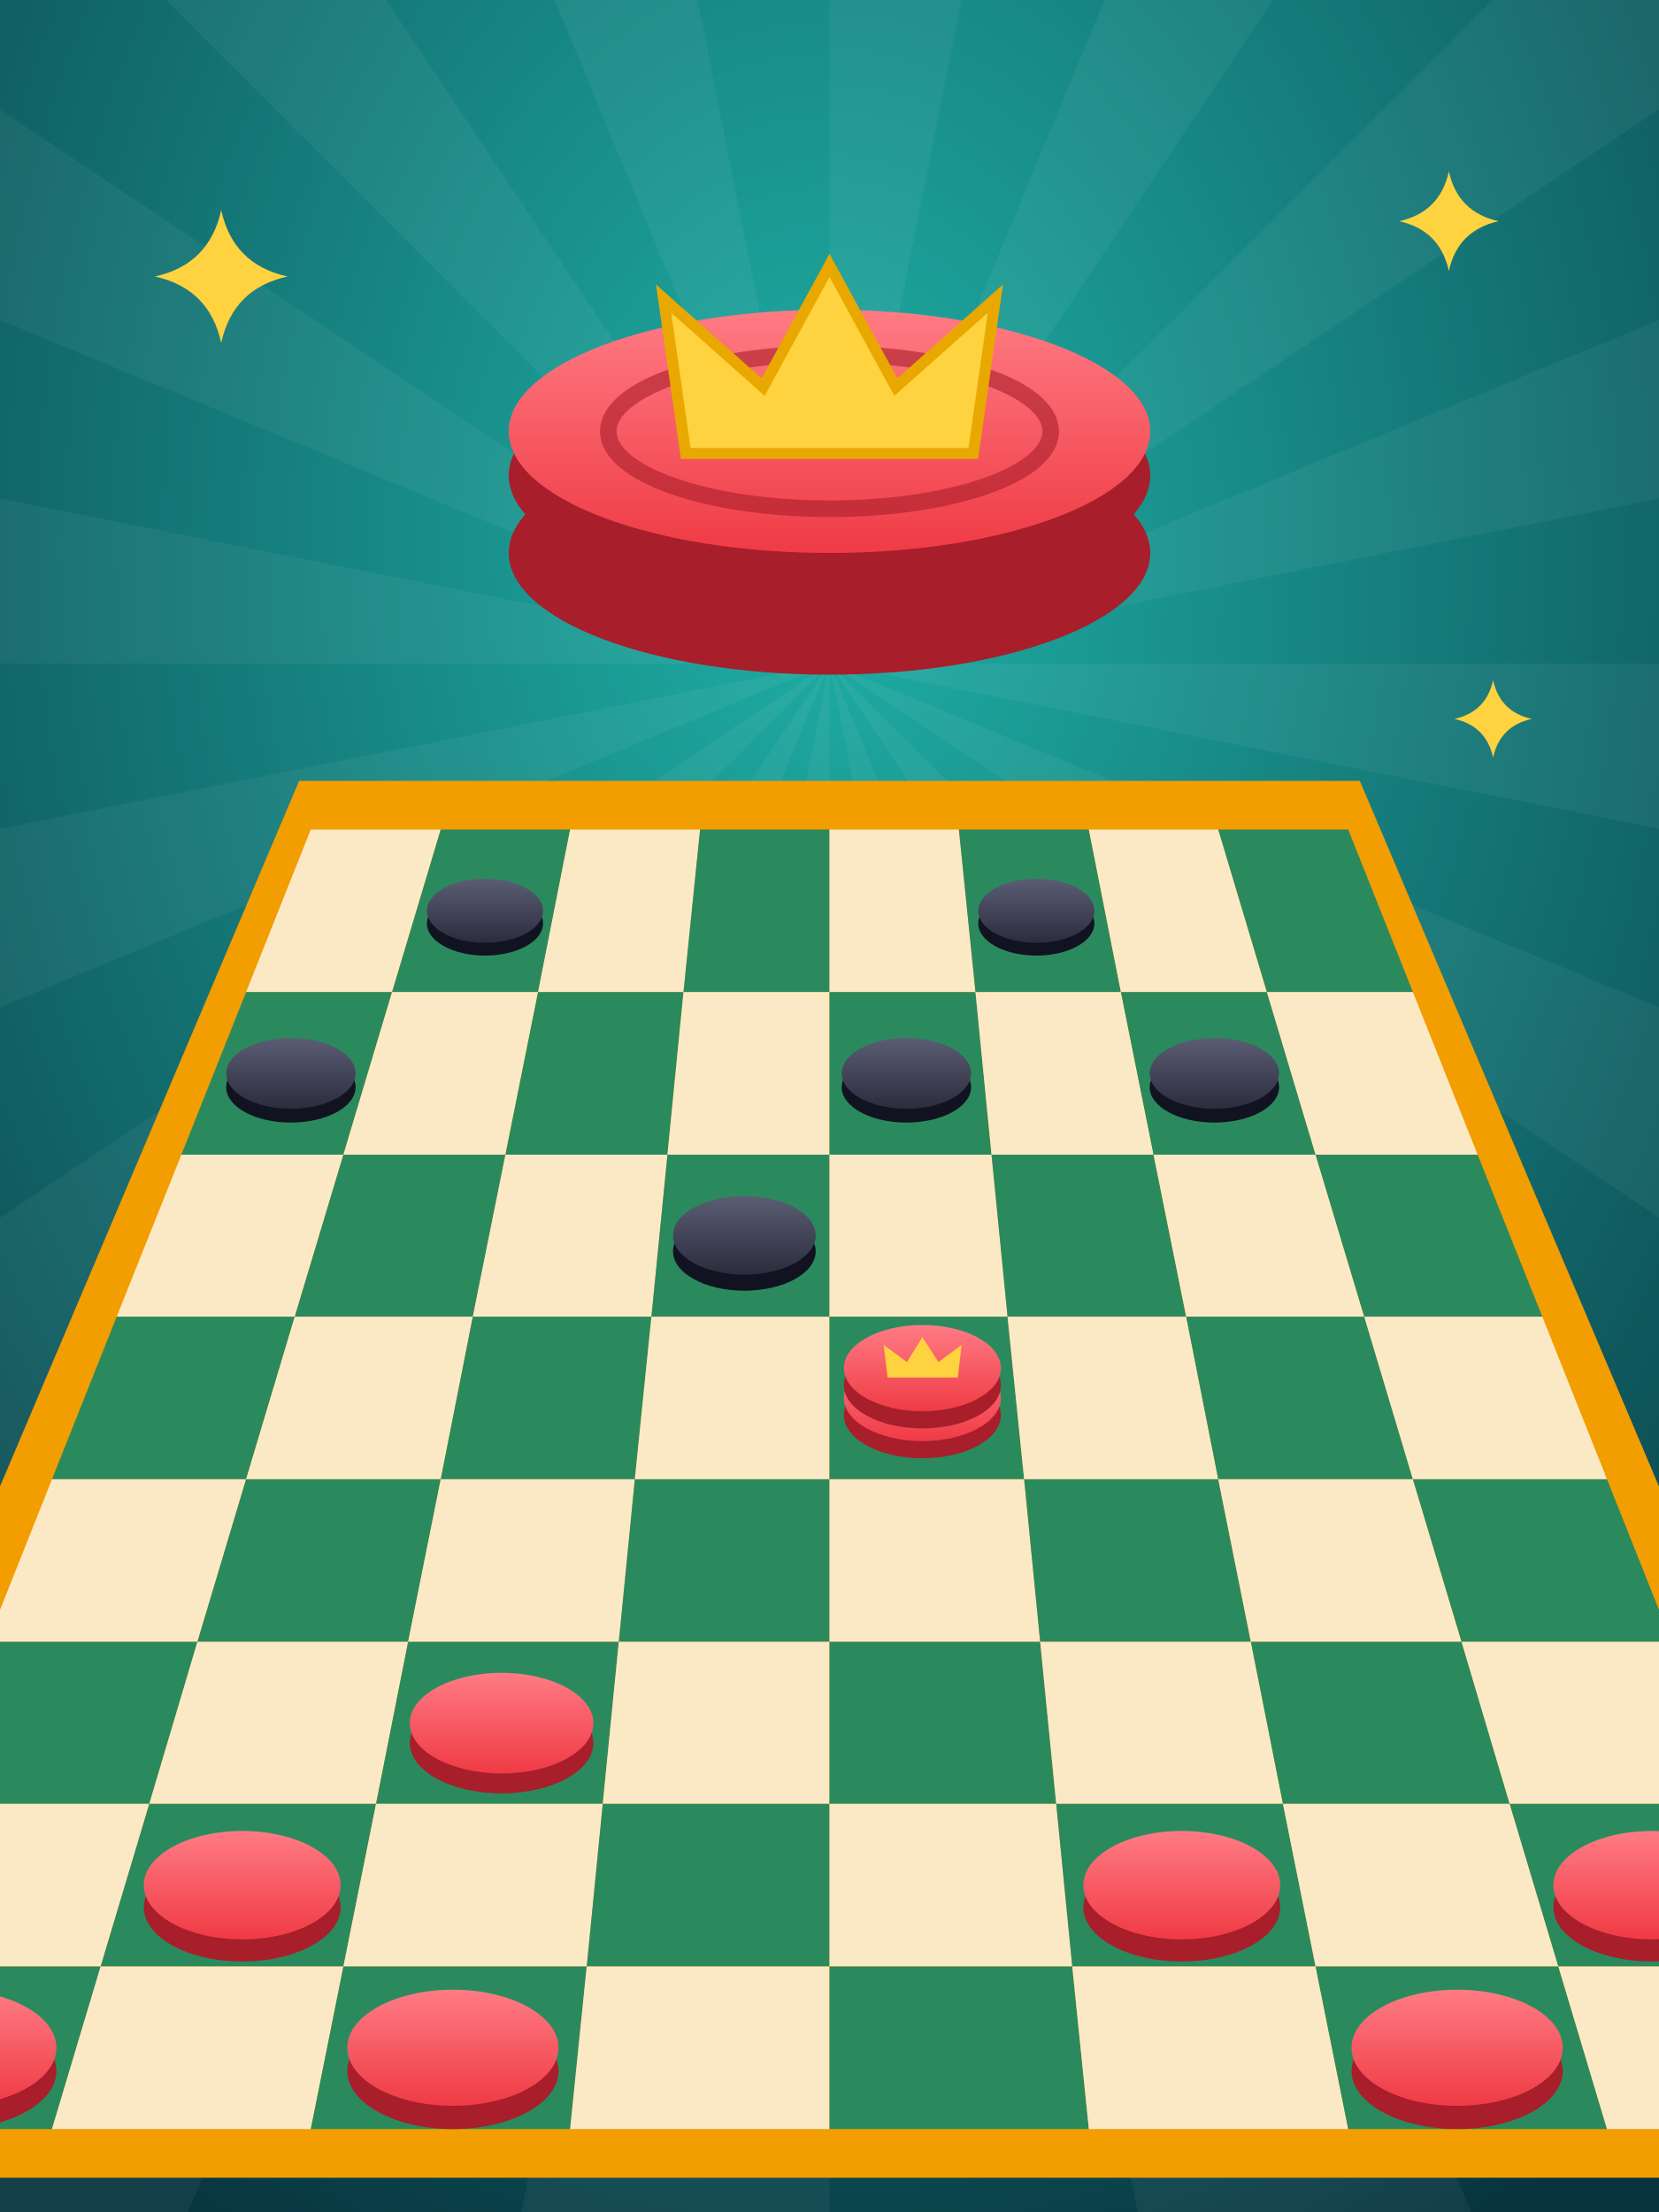
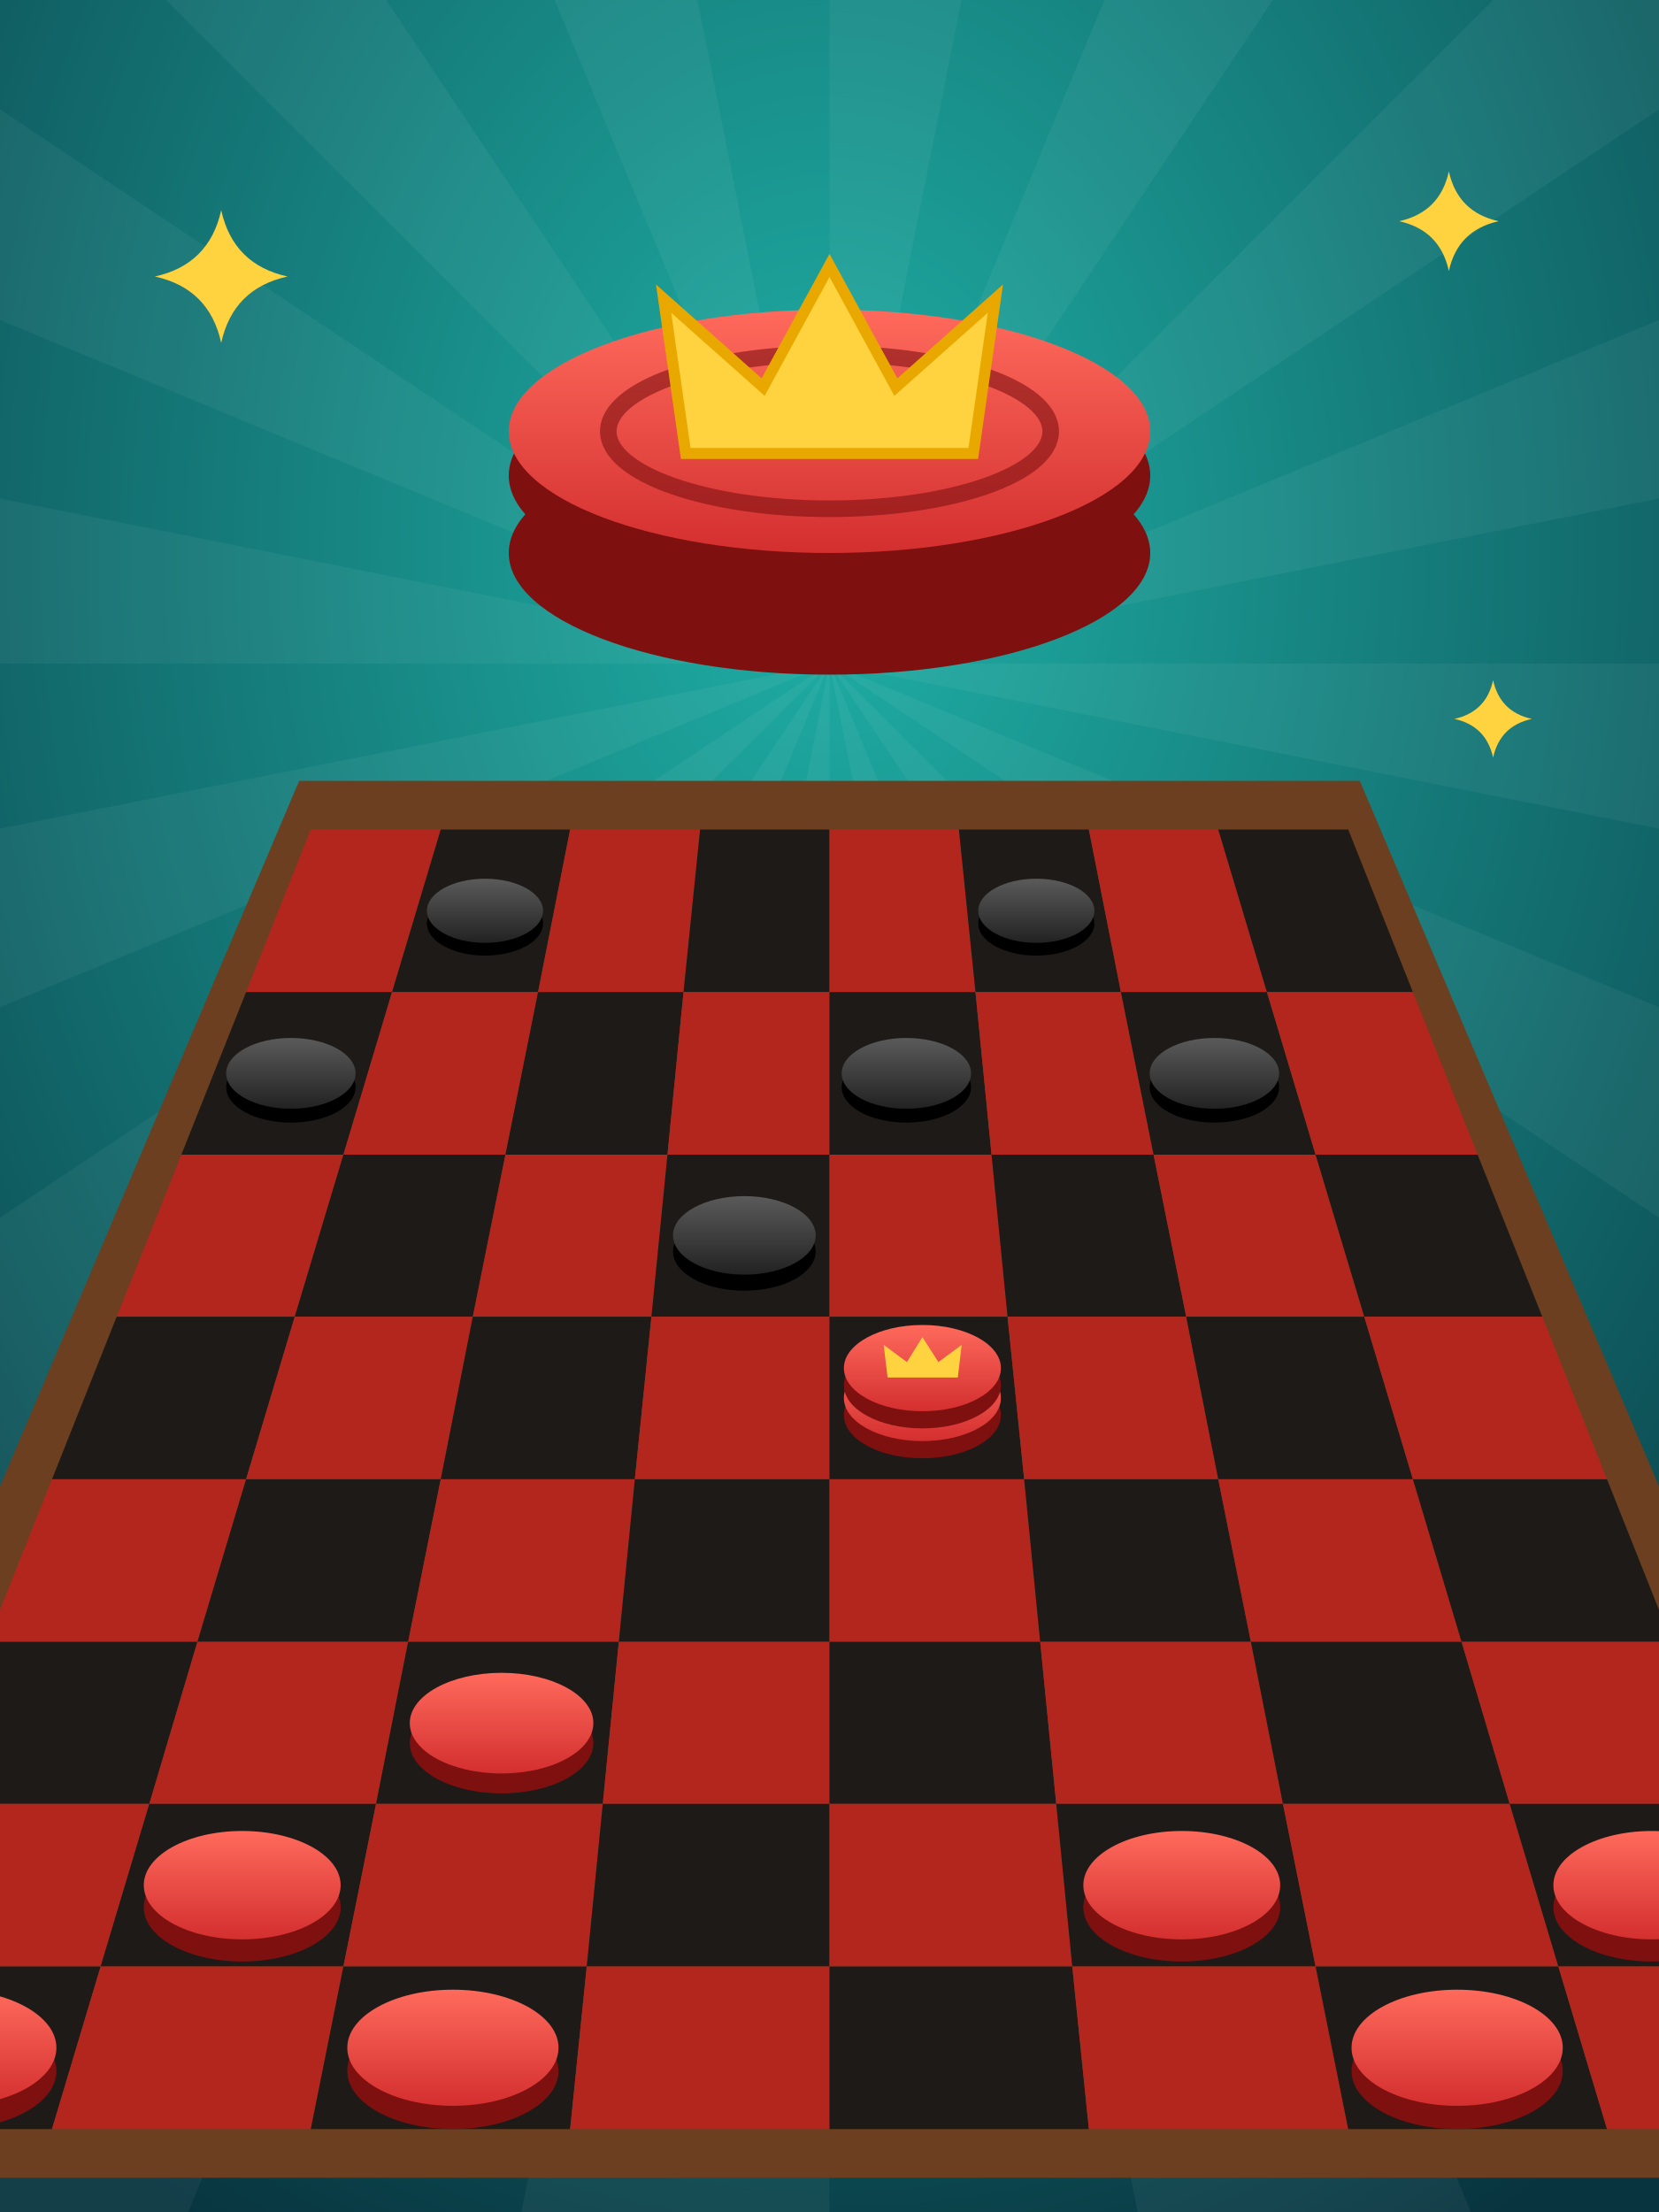
<svg xmlns="http://www.w3.org/2000/svg" viewBox="0 0 300 400" width="300" height="400">
  <defs>
    <radialGradient id="g" cx="50%" cy="25%" r="85%">
      <stop offset="0" stop-color="#1fb0a6" />
      <stop offset="1" stop-color="#08343f" />
    </radialGradient>
    <linearGradient id="r" x1="0" y1="0" x2="0" y2="1">
-       <stop offset="0" stop-color="#ff7b84" />
-       <stop offset="1" stop-color="#ef3b45" />
+       <stop offset="0" stop-color="#ff6a5c" />
+       <stop offset="1" stop-color="#d32f2f" />
    </linearGradient>
    <linearGradient id="k" x1="0" y1="0" x2="0" y2="1">
-       <stop offset="0" stop-color="#5b5d74" />
-       <stop offset="1" stop-color="#2b2c3d" />
+       <stop offset="0" stop-color="#5a5a5a" />
+       <stop offset="1" stop-color="#222222" />
    </linearGradient>
  </defs>
  <rect width="300" height="400" fill="url(#g)" />
  <path d="M150,120 L750.0,120.0 L738.5,237.1Z" fill="#ffffff" opacity="0.05" />
  <path d="M150,120 L704.3,349.6 L648.9,453.3Z" fill="#ffffff" opacity="0.05" />
  <path d="M150,120 L574.3,544.3 L483.3,618.9Z" fill="#ffffff" opacity="0.05" />
  <path d="M150,120 L379.6,674.3 L267.1,708.5Z" fill="#ffffff" opacity="0.05" />
  <path d="M150,120 L150.0,720.0 L32.9,708.5Z" fill="#ffffff" opacity="0.05" />
  <path d="M150,120 L-79.6,674.3 L-183.3,618.9Z" fill="#ffffff" opacity="0.05" />
  <path d="M150,120 L-274.3,544.3 L-348.9,453.3Z" fill="#ffffff" opacity="0.05" />
  <path d="M150,120 L-404.3,349.6 L-438.5,237.1Z" fill="#ffffff" opacity="0.05" />
  <path d="M150,120 L-450.0,120.0 L-438.5,2.9Z" fill="#ffffff" opacity="0.05" />
  <path d="M150,120 L-404.3,-109.6 L-348.9,-213.3Z" fill="#ffffff" opacity="0.05" />
  <path d="M150,120 L-274.3,-304.3 L-183.3,-378.9Z" fill="#ffffff" opacity="0.05" />
  <path d="M150,120 L-79.6,-434.3 L32.9,-468.5Z" fill="#ffffff" opacity="0.05" />
  <path d="M150,120 L150.0,-480.0 L267.1,-468.5Z" fill="#ffffff" opacity="0.05" />
  <path d="M150,120 L379.6,-434.3 L483.3,-378.9Z" fill="#ffffff" opacity="0.05" />
  <path d="M150,120 L574.3,-304.3 L648.9,-213.3Z" fill="#ffffff" opacity="0.05" />
  <path d="M150,120 L704.3,-109.6 L738.5,2.9Z" fill="#ffffff" opacity="0.05" />
-   <polygon points="54.1,141.2 245.9,141.2 353.0,393.8 -53.0,393.8" fill="#f29d00" />
-   <polygon points="56.2,150.0 79.7,150.0 70.9,179.4 44.5,179.4" fill="#fbe9c6" />
-   <polygon points="79.7,150.0 103.1,150.0 97.3,179.4 70.9,179.4" fill="#2a8a5e" />
-   <polygon points="103.1,150.0 126.6,150.0 123.6,179.4 97.3,179.4" fill="#fbe9c6" />
-   <polygon points="126.6,150.0 150.0,150.0 150.0,179.4 123.6,179.4" fill="#2a8a5e" />
-   <polygon points="150.0,150.0 173.4,150.0 176.4,179.4 150.0,179.4" fill="#fbe9c6" />
-   <polygon points="173.4,150.0 196.9,150.0 202.7,179.4 176.4,179.4" fill="#2a8a5e" />
-   <polygon points="196.9,150.0 220.3,150.0 229.1,179.4 202.7,179.4" fill="#fbe9c6" />
-   <polygon points="220.3,150.0 243.8,150.0 255.5,179.4 229.1,179.4" fill="#2a8a5e" />
-   <polygon points="44.5,179.4 70.9,179.4 62.1,208.8 32.8,208.8" fill="#2a8a5e" />
-   <polygon points="70.9,179.4 97.3,179.4 91.4,208.8 62.1,208.8" fill="#fbe9c6" />
-   <polygon points="97.3,179.4 123.6,179.4 120.7,208.8 91.4,208.8" fill="#2a8a5e" />
-   <polygon points="123.6,179.4 150.0,179.4 150.0,208.8 120.7,208.8" fill="#fbe9c6" />
-   <polygon points="150.0,179.4 176.4,179.4 179.3,208.8 150.0,208.8" fill="#2a8a5e" />
-   <polygon points="176.4,179.4 202.7,179.4 208.6,208.8 179.3,208.8" fill="#fbe9c6" />
-   <polygon points="202.7,179.4 229.1,179.4 237.9,208.8 208.6,208.8" fill="#2a8a5e" />
-   <polygon points="229.1,179.4 255.5,179.4 267.2,208.8 237.9,208.8" fill="#fbe9c6" />
-   <polygon points="32.8,208.8 62.1,208.8 53.3,238.1 21.1,238.1" fill="#fbe9c6" />
-   <polygon points="62.1,208.8 91.4,208.8 85.5,238.1 53.3,238.1" fill="#2a8a5e" />
-   <polygon points="91.4,208.8 120.7,208.8 117.8,238.1 85.5,238.1" fill="#fbe9c6" />
-   <polygon points="120.7,208.8 150.0,208.8 150.0,238.1 117.8,238.1" fill="#2a8a5e" />
-   <polygon points="150.0,208.8 179.3,208.8 182.2,238.1 150.0,238.1" fill="#fbe9c6" />
-   <polygon points="179.3,208.8 208.6,208.8 214.5,238.1 182.2,238.1" fill="#2a8a5e" />
-   <polygon points="208.6,208.8 237.9,208.8 246.7,238.1 214.5,238.1" fill="#fbe9c6" />
-   <polygon points="237.9,208.8 267.2,208.8 278.9,238.1 246.7,238.1" fill="#2a8a5e" />
-   <polygon points="21.1,238.1 53.3,238.1 44.5,267.5 9.4,267.5" fill="#2a8a5e" />
-   <polygon points="53.3,238.1 85.5,238.1 79.7,267.5 44.5,267.5" fill="#fbe9c6" />
-   <polygon points="85.5,238.1 117.8,238.1 114.8,267.5 79.7,267.5" fill="#2a8a5e" />
-   <polygon points="117.8,238.1 150.0,238.1 150.0,267.5 114.8,267.5" fill="#fbe9c6" />
-   <polygon points="150.0,238.1 182.2,238.1 185.2,267.5 150.0,267.5" fill="#2a8a5e" />
-   <polygon points="182.2,238.1 214.5,238.1 220.3,267.5 185.2,267.5" fill="#fbe9c6" />
-   <polygon points="214.5,238.1 246.7,238.1 255.5,267.5 220.3,267.5" fill="#2a8a5e" />
-   <polygon points="246.7,238.1 278.9,238.1 290.6,267.5 255.5,267.5" fill="#fbe9c6" />
-   <polygon points="9.4,267.5 44.5,267.5 35.7,296.9 -2.3,296.9" fill="#fbe9c6" />
-   <polygon points="44.5,267.5 79.7,267.5 73.8,296.9 35.7,296.9" fill="#2a8a5e" />
-   <polygon points="79.7,267.5 114.8,267.5 111.9,296.9 73.8,296.9" fill="#fbe9c6" />
-   <polygon points="114.8,267.5 150.0,267.5 150.0,296.9 111.9,296.9" fill="#2a8a5e" />
-   <polygon points="150.0,267.5 185.2,267.5 188.1,296.9 150.0,296.9" fill="#fbe9c6" />
-   <polygon points="185.2,267.5 220.3,267.5 226.2,296.9 188.1,296.9" fill="#2a8a5e" />
-   <polygon points="220.3,267.5 255.5,267.5 264.3,296.9 226.2,296.9" fill="#fbe9c6" />
-   <polygon points="255.5,267.5 290.6,267.5 302.3,296.9 264.3,296.9" fill="#2a8a5e" />
-   <polygon points="-2.3,296.9 35.7,296.9 27.0,326.2 -14.1,326.2" fill="#2a8a5e" />
-   <polygon points="35.7,296.9 73.8,296.9 68.0,326.2 27.0,326.2" fill="#fbe9c6" />
-   <polygon points="73.8,296.9 111.9,296.9 109.0,326.2 68.0,326.2" fill="#2a8a5e" />
-   <polygon points="111.9,296.9 150.0,296.9 150.0,326.2 109.0,326.2" fill="#fbe9c6" />
-   <polygon points="150.0,296.9 188.1,296.9 191.0,326.2 150.0,326.2" fill="#2a8a5e" />
-   <polygon points="188.1,296.9 226.2,296.9 232.0,326.2 191.0,326.2" fill="#fbe9c6" />
-   <polygon points="226.2,296.9 264.3,296.9 273.0,326.2 232.0,326.2" fill="#2a8a5e" />
-   <polygon points="264.3,296.9 302.3,296.9 314.1,326.2 273.0,326.2" fill="#fbe9c6" />
-   <polygon points="-14.1,326.2 27.0,326.2 18.2,355.6 -25.8,355.6" fill="#fbe9c6" />
-   <polygon points="27.0,326.2 68.0,326.2 62.1,355.6 18.2,355.6" fill="#2a8a5e" />
-   <polygon points="68.0,326.2 109.0,326.2 106.1,355.6 62.1,355.6" fill="#fbe9c6" />
-   <polygon points="109.0,326.2 150.0,326.2 150.0,355.6 106.1,355.6" fill="#2a8a5e" />
-   <polygon points="150.0,326.2 191.0,326.2 193.9,355.6 150.0,355.6" fill="#fbe9c6" />
-   <polygon points="191.0,326.2 232.0,326.2 237.9,355.6 193.9,355.6" fill="#2a8a5e" />
-   <polygon points="232.0,326.2 273.0,326.2 281.8,355.6 237.9,355.6" fill="#fbe9c6" />
-   <polygon points="273.0,326.2 314.1,326.2 325.8,355.6 281.8,355.6" fill="#2a8a5e" />
-   <polygon points="-25.8,355.6 18.2,355.6 9.4,385.0 -37.5,385.0" fill="#2a8a5e" />
-   <polygon points="18.2,355.6 62.1,355.6 56.2,385.0 9.4,385.0" fill="#fbe9c6" />
-   <polygon points="62.1,355.6 106.1,355.6 103.1,385.0 56.2,385.0" fill="#2a8a5e" />
-   <polygon points="106.1,355.6 150.0,355.6 150.0,385.0 103.1,385.0" fill="#fbe9c6" />
-   <polygon points="150.0,355.6 193.9,355.6 196.9,385.0 150.0,385.0" fill="#2a8a5e" />
-   <polygon points="193.9,355.6 237.9,355.6 243.8,385.0 196.9,385.0" fill="#fbe9c6" />
-   <polygon points="237.9,355.6 281.8,355.6 290.6,385.0 243.8,385.0" fill="#2a8a5e" />
-   <polygon points="281.8,355.6 325.8,355.6 337.5,385.0 290.6,385.0" fill="#fbe9c6" />
-   <ellipse cx="87.7" cy="167.0" rx="10.5" ry="5.8" fill="#121320" />
+   <polygon points="54.1,141.2 245.9,141.2 353.0,393.8 -53.0,393.8" fill="#6b3f1f" />
+   <polygon points="56.2,150.0 79.7,150.0 70.9,179.4 44.5,179.4" fill="#b3261e" />
+   <polygon points="79.7,150.0 103.1,150.0 97.3,179.4 70.9,179.4" fill="#1e1a18" />
+   <polygon points="103.1,150.0 126.6,150.0 123.6,179.4 97.3,179.4" fill="#b3261e" />
+   <polygon points="126.6,150.0 150.0,150.0 150.0,179.4 123.6,179.4" fill="#1e1a18" />
+   <polygon points="150.0,150.0 173.4,150.0 176.4,179.4 150.0,179.4" fill="#b3261e" />
+   <polygon points="173.4,150.0 196.9,150.0 202.7,179.4 176.4,179.4" fill="#1e1a18" />
+   <polygon points="196.9,150.0 220.3,150.0 229.1,179.4 202.7,179.4" fill="#b3261e" />
+   <polygon points="220.3,150.0 243.8,150.0 255.5,179.4 229.1,179.4" fill="#1e1a18" />
+   <polygon points="44.5,179.4 70.9,179.4 62.1,208.8 32.8,208.8" fill="#1e1a18" />
+   <polygon points="70.9,179.4 97.3,179.4 91.4,208.8 62.1,208.8" fill="#b3261e" />
+   <polygon points="97.3,179.4 123.6,179.4 120.7,208.8 91.4,208.8" fill="#1e1a18" />
+   <polygon points="123.6,179.4 150.0,179.4 150.0,208.8 120.7,208.8" fill="#b3261e" />
+   <polygon points="150.0,179.4 176.4,179.4 179.3,208.8 150.0,208.8" fill="#1e1a18" />
+   <polygon points="176.4,179.4 202.7,179.4 208.6,208.8 179.3,208.8" fill="#b3261e" />
+   <polygon points="202.7,179.4 229.1,179.4 237.9,208.8 208.6,208.8" fill="#1e1a18" />
+   <polygon points="229.1,179.4 255.5,179.4 267.2,208.8 237.9,208.8" fill="#b3261e" />
+   <polygon points="32.8,208.8 62.1,208.8 53.3,238.1 21.1,238.1" fill="#b3261e" />
+   <polygon points="62.1,208.8 91.4,208.8 85.5,238.1 53.3,238.1" fill="#1e1a18" />
+   <polygon points="91.4,208.8 120.7,208.8 117.8,238.1 85.5,238.1" fill="#b3261e" />
+   <polygon points="120.7,208.8 150.0,208.8 150.0,238.1 117.8,238.1" fill="#1e1a18" />
+   <polygon points="150.0,208.8 179.3,208.8 182.2,238.1 150.0,238.1" fill="#b3261e" />
+   <polygon points="179.3,208.8 208.6,208.8 214.5,238.1 182.2,238.1" fill="#1e1a18" />
+   <polygon points="208.6,208.8 237.9,208.8 246.7,238.1 214.5,238.1" fill="#b3261e" />
+   <polygon points="237.9,208.8 267.2,208.8 278.9,238.1 246.7,238.1" fill="#1e1a18" />
+   <polygon points="21.1,238.1 53.3,238.1 44.5,267.5 9.4,267.5" fill="#1e1a18" />
+   <polygon points="53.3,238.1 85.5,238.1 79.7,267.5 44.5,267.5" fill="#b3261e" />
+   <polygon points="85.5,238.1 117.8,238.1 114.8,267.5 79.7,267.5" fill="#1e1a18" />
+   <polygon points="117.8,238.1 150.0,238.1 150.0,267.5 114.8,267.5" fill="#b3261e" />
+   <polygon points="150.0,238.1 182.2,238.1 185.2,267.5 150.0,267.5" fill="#1e1a18" />
+   <polygon points="182.2,238.1 214.5,238.1 220.3,267.5 185.2,267.5" fill="#b3261e" />
+   <polygon points="214.5,238.1 246.7,238.1 255.5,267.5 220.3,267.5" fill="#1e1a18" />
+   <polygon points="246.7,238.1 278.9,238.1 290.6,267.5 255.5,267.5" fill="#b3261e" />
+   <polygon points="9.4,267.5 44.5,267.5 35.7,296.9 -2.3,296.9" fill="#b3261e" />
+   <polygon points="44.5,267.5 79.7,267.5 73.8,296.9 35.7,296.9" fill="#1e1a18" />
+   <polygon points="79.7,267.5 114.8,267.5 111.9,296.9 73.8,296.9" fill="#b3261e" />
+   <polygon points="114.8,267.5 150.0,267.5 150.0,296.9 111.9,296.9" fill="#1e1a18" />
+   <polygon points="150.0,267.5 185.2,267.5 188.1,296.9 150.0,296.9" fill="#b3261e" />
+   <polygon points="185.2,267.5 220.3,267.5 226.2,296.9 188.1,296.9" fill="#1e1a18" />
+   <polygon points="220.3,267.5 255.5,267.5 264.3,296.9 226.2,296.9" fill="#b3261e" />
+   <polygon points="255.5,267.5 290.6,267.5 302.3,296.9 264.3,296.9" fill="#1e1a18" />
+   <polygon points="-2.3,296.9 35.7,296.9 27.0,326.2 -14.1,326.2" fill="#1e1a18" />
+   <polygon points="35.7,296.9 73.8,296.9 68.0,326.2 27.0,326.2" fill="#b3261e" />
+   <polygon points="73.8,296.9 111.9,296.9 109.0,326.2 68.0,326.2" fill="#1e1a18" />
+   <polygon points="111.9,296.9 150.0,296.9 150.0,326.2 109.0,326.2" fill="#b3261e" />
+   <polygon points="150.0,296.9 188.1,296.9 191.0,326.2 150.0,326.2" fill="#1e1a18" />
+   <polygon points="188.1,296.9 226.2,296.9 232.0,326.2 191.0,326.2" fill="#b3261e" />
+   <polygon points="226.2,296.9 264.3,296.9 273.0,326.2 232.0,326.2" fill="#1e1a18" />
+   <polygon points="264.3,296.9 302.3,296.9 314.1,326.2 273.0,326.2" fill="#b3261e" />
+   <polygon points="-14.1,326.2 27.0,326.2 18.2,355.6 -25.8,355.6" fill="#b3261e" />
+   <polygon points="27.0,326.2 68.0,326.2 62.1,355.6 18.2,355.6" fill="#1e1a18" />
+   <polygon points="68.0,326.2 109.0,326.2 106.1,355.6 62.1,355.6" fill="#b3261e" />
+   <polygon points="109.0,326.2 150.0,326.2 150.0,355.6 106.1,355.6" fill="#1e1a18" />
+   <polygon points="150.0,326.2 191.0,326.2 193.9,355.6 150.0,355.6" fill="#b3261e" />
+   <polygon points="191.0,326.2 232.0,326.2 237.9,355.6 193.9,355.6" fill="#1e1a18" />
+   <polygon points="232.0,326.2 273.0,326.2 281.8,355.6 237.9,355.6" fill="#b3261e" />
+   <polygon points="273.0,326.2 314.1,326.2 325.8,355.6 281.8,355.6" fill="#1e1a18" />
+   <polygon points="-25.8,355.6 18.2,355.6 9.4,385.0 -37.5,385.0" fill="#1e1a18" />
+   <polygon points="18.2,355.6 62.1,355.6 56.2,385.0 9.4,385.0" fill="#b3261e" />
+   <polygon points="62.1,355.6 106.1,355.6 103.1,385.0 56.2,385.0" fill="#1e1a18" />
+   <polygon points="106.1,355.6 150.0,355.6 150.0,385.0 103.1,385.0" fill="#b3261e" />
+   <polygon points="150.0,355.6 193.9,355.6 196.9,385.0 150.0,385.0" fill="#1e1a18" />
+   <polygon points="193.9,355.6 237.9,355.6 243.8,385.0 196.9,385.0" fill="#b3261e" />
+   <polygon points="237.9,355.6 281.8,355.6 290.6,385.0 243.8,385.0" fill="#1e1a18" />
+   <polygon points="281.8,355.6 325.8,355.6 337.5,385.0 290.6,385.0" fill="#b3261e" />
+   <ellipse cx="87.7" cy="167.0" rx="10.5" ry="5.8" fill="#000000" />
  <ellipse cx="87.7" cy="164.7" rx="10.5" ry="5.8" fill="url(#k)" />
-   <ellipse cx="187.4" cy="167.0" rx="10.5" ry="5.8" fill="#121320" />
+   <ellipse cx="187.4" cy="167.0" rx="10.5" ry="5.8" fill="#000000" />
  <ellipse cx="187.4" cy="164.7" rx="10.5" ry="5.8" fill="url(#k)" />
-   <ellipse cx="52.6" cy="196.6" rx="11.7" ry="6.4" fill="#121320" />
+   <ellipse cx="52.6" cy="196.6" rx="11.7" ry="6.4" fill="#000000" />
  <ellipse cx="52.6" cy="194.1" rx="11.7" ry="6.4" fill="url(#k)" />
-   <ellipse cx="163.9" cy="196.6" rx="11.7" ry="6.4" fill="#121320" />
+   <ellipse cx="163.9" cy="196.6" rx="11.7" ry="6.4" fill="#000000" />
  <ellipse cx="163.9" cy="194.1" rx="11.7" ry="6.4" fill="url(#k)" />
-   <ellipse cx="219.6" cy="196.6" rx="11.7" ry="6.4" fill="#121320" />
+   <ellipse cx="219.6" cy="196.6" rx="11.7" ry="6.4" fill="#000000" />
  <ellipse cx="219.6" cy="194.1" rx="11.7" ry="6.4" fill="url(#k)" />
-   <ellipse cx="134.6" cy="226.3" rx="12.9" ry="7.1" fill="#121320" />
+   <ellipse cx="134.6" cy="226.3" rx="12.9" ry="7.1" fill="#000000" />
  <ellipse cx="134.6" cy="223.4" rx="12.9" ry="7.1" fill="url(#k)" />
-   <ellipse cx="-8.9" cy="374.5" rx="19.1" ry="10.5" fill="#a81e2a" />
+   <ellipse cx="-8.9" cy="374.5" rx="19.1" ry="10.5" fill="#7f1010" />
  <ellipse cx="-8.9" cy="370.3" rx="19.1" ry="10.5" fill="url(#r)" />
-   <ellipse cx="81.9" cy="374.5" rx="19.1" ry="10.5" fill="#a81e2a" />
+   <ellipse cx="81.9" cy="374.5" rx="19.1" ry="10.5" fill="#7f1010" />
  <ellipse cx="81.9" cy="370.3" rx="19.1" ry="10.5" fill="url(#r)" />
-   <ellipse cx="263.5" cy="374.5" rx="19.1" ry="10.5" fill="#a81e2a" />
+   <ellipse cx="263.5" cy="374.5" rx="19.1" ry="10.5" fill="#7f1010" />
  <ellipse cx="263.5" cy="370.3" rx="19.1" ry="10.5" fill="url(#r)" />
-   <ellipse cx="43.8" cy="344.9" rx="17.8" ry="9.8" fill="#a81e2a" />
+   <ellipse cx="43.8" cy="344.9" rx="17.8" ry="9.8" fill="#7f1010" />
  <ellipse cx="43.8" cy="340.9" rx="17.8" ry="9.8" fill="url(#r)" />
-   <ellipse cx="213.7" cy="344.9" rx="17.8" ry="9.8" fill="#a81e2a" />
+   <ellipse cx="213.7" cy="344.9" rx="17.8" ry="9.8" fill="#7f1010" />
  <ellipse cx="213.7" cy="340.9" rx="17.8" ry="9.8" fill="url(#r)" />
-   <ellipse cx="298.7" cy="344.9" rx="17.8" ry="9.8" fill="#a81e2a" />
+   <ellipse cx="298.7" cy="344.9" rx="17.8" ry="9.8" fill="#7f1010" />
  <ellipse cx="298.7" cy="340.9" rx="17.8" ry="9.8" fill="url(#r)" />
-   <ellipse cx="90.7" cy="315.2" rx="16.6" ry="9.1" fill="#a81e2a" />
+   <ellipse cx="90.7" cy="315.2" rx="16.6" ry="9.1" fill="#7f1010" />
  <ellipse cx="90.7" cy="311.6" rx="16.6" ry="9.1" fill="url(#r)" />
-   <ellipse cx="166.8" cy="255.9" rx="14.2" ry="7.8" fill="#a81e2a" />
+   <ellipse cx="166.8" cy="255.9" rx="14.2" ry="7.8" fill="#7f1010" />
  <ellipse cx="166.8" cy="252.8" rx="14.2" ry="7.8" fill="url(#r)" />
-   <ellipse cx="166.8" cy="250.5" rx="14.2" ry="7.8" fill="#a81e2a" />
+   <ellipse cx="166.8" cy="250.5" rx="14.2" ry="7.8" fill="#7f1010" />
  <ellipse cx="166.8" cy="247.4" rx="14.2" ry="7.8" fill="url(#r)" />
  <path d="M160.5,249.1 L159.8,243.2 L164.0,246.3 L166.8,241.8 L169.7,246.3 L173.9,243.2 L173.2,249.1Z" fill="#ffd23f" />
  <g transform="translate(150,78)">
-     <ellipse cx="0" cy="22" rx="58" ry="22" fill="#a81e2a" />
-     <ellipse cx="0" cy="8" rx="58" ry="22" fill="#a81e2a" />
+     <ellipse cx="0" cy="22" rx="58" ry="22" fill="#7f1010" />
+     <ellipse cx="0" cy="8" rx="58" ry="22" fill="#7f1010" />
    <ellipse cx="0" cy="0" rx="58" ry="22" fill="url(#r)" />
-     <ellipse cx="0" cy="0" rx="40" ry="14" fill="none" stroke="#a81e2a" stroke-width="3" opacity=".6" />
+     <ellipse cx="0" cy="0" rx="40" ry="14" fill="none" stroke="#7f1010" stroke-width="3" opacity=".6" />
    <path d="M-26,4 L-30,-24 L-12,-8 L0,-30 L12,-8 L30,-24 L26,4Z" fill="#ffd23f" stroke="#e9a800" stroke-width="2" />
  </g>
  <path d="M40,38 Q42.16,47.84 52,50 Q42.16,52.16 40,62 Q37.84,52.16 28,50 Q37.84,47.84 40,38Z" fill="#ffd23f" />
  <path d="M262,31 Q263.62,38.38 271,40 Q263.62,41.62 262,49 Q260.38,41.62 253,40 Q260.38,38.38 262,31Z" fill="#ffd23f" />
  <path d="M270,123 Q271.26,128.74 277,130 Q271.26,131.26 270,137 Q268.74,131.26 263,130 Q268.74,128.74 270,123Z" fill="#ffd23f" />
</svg>
